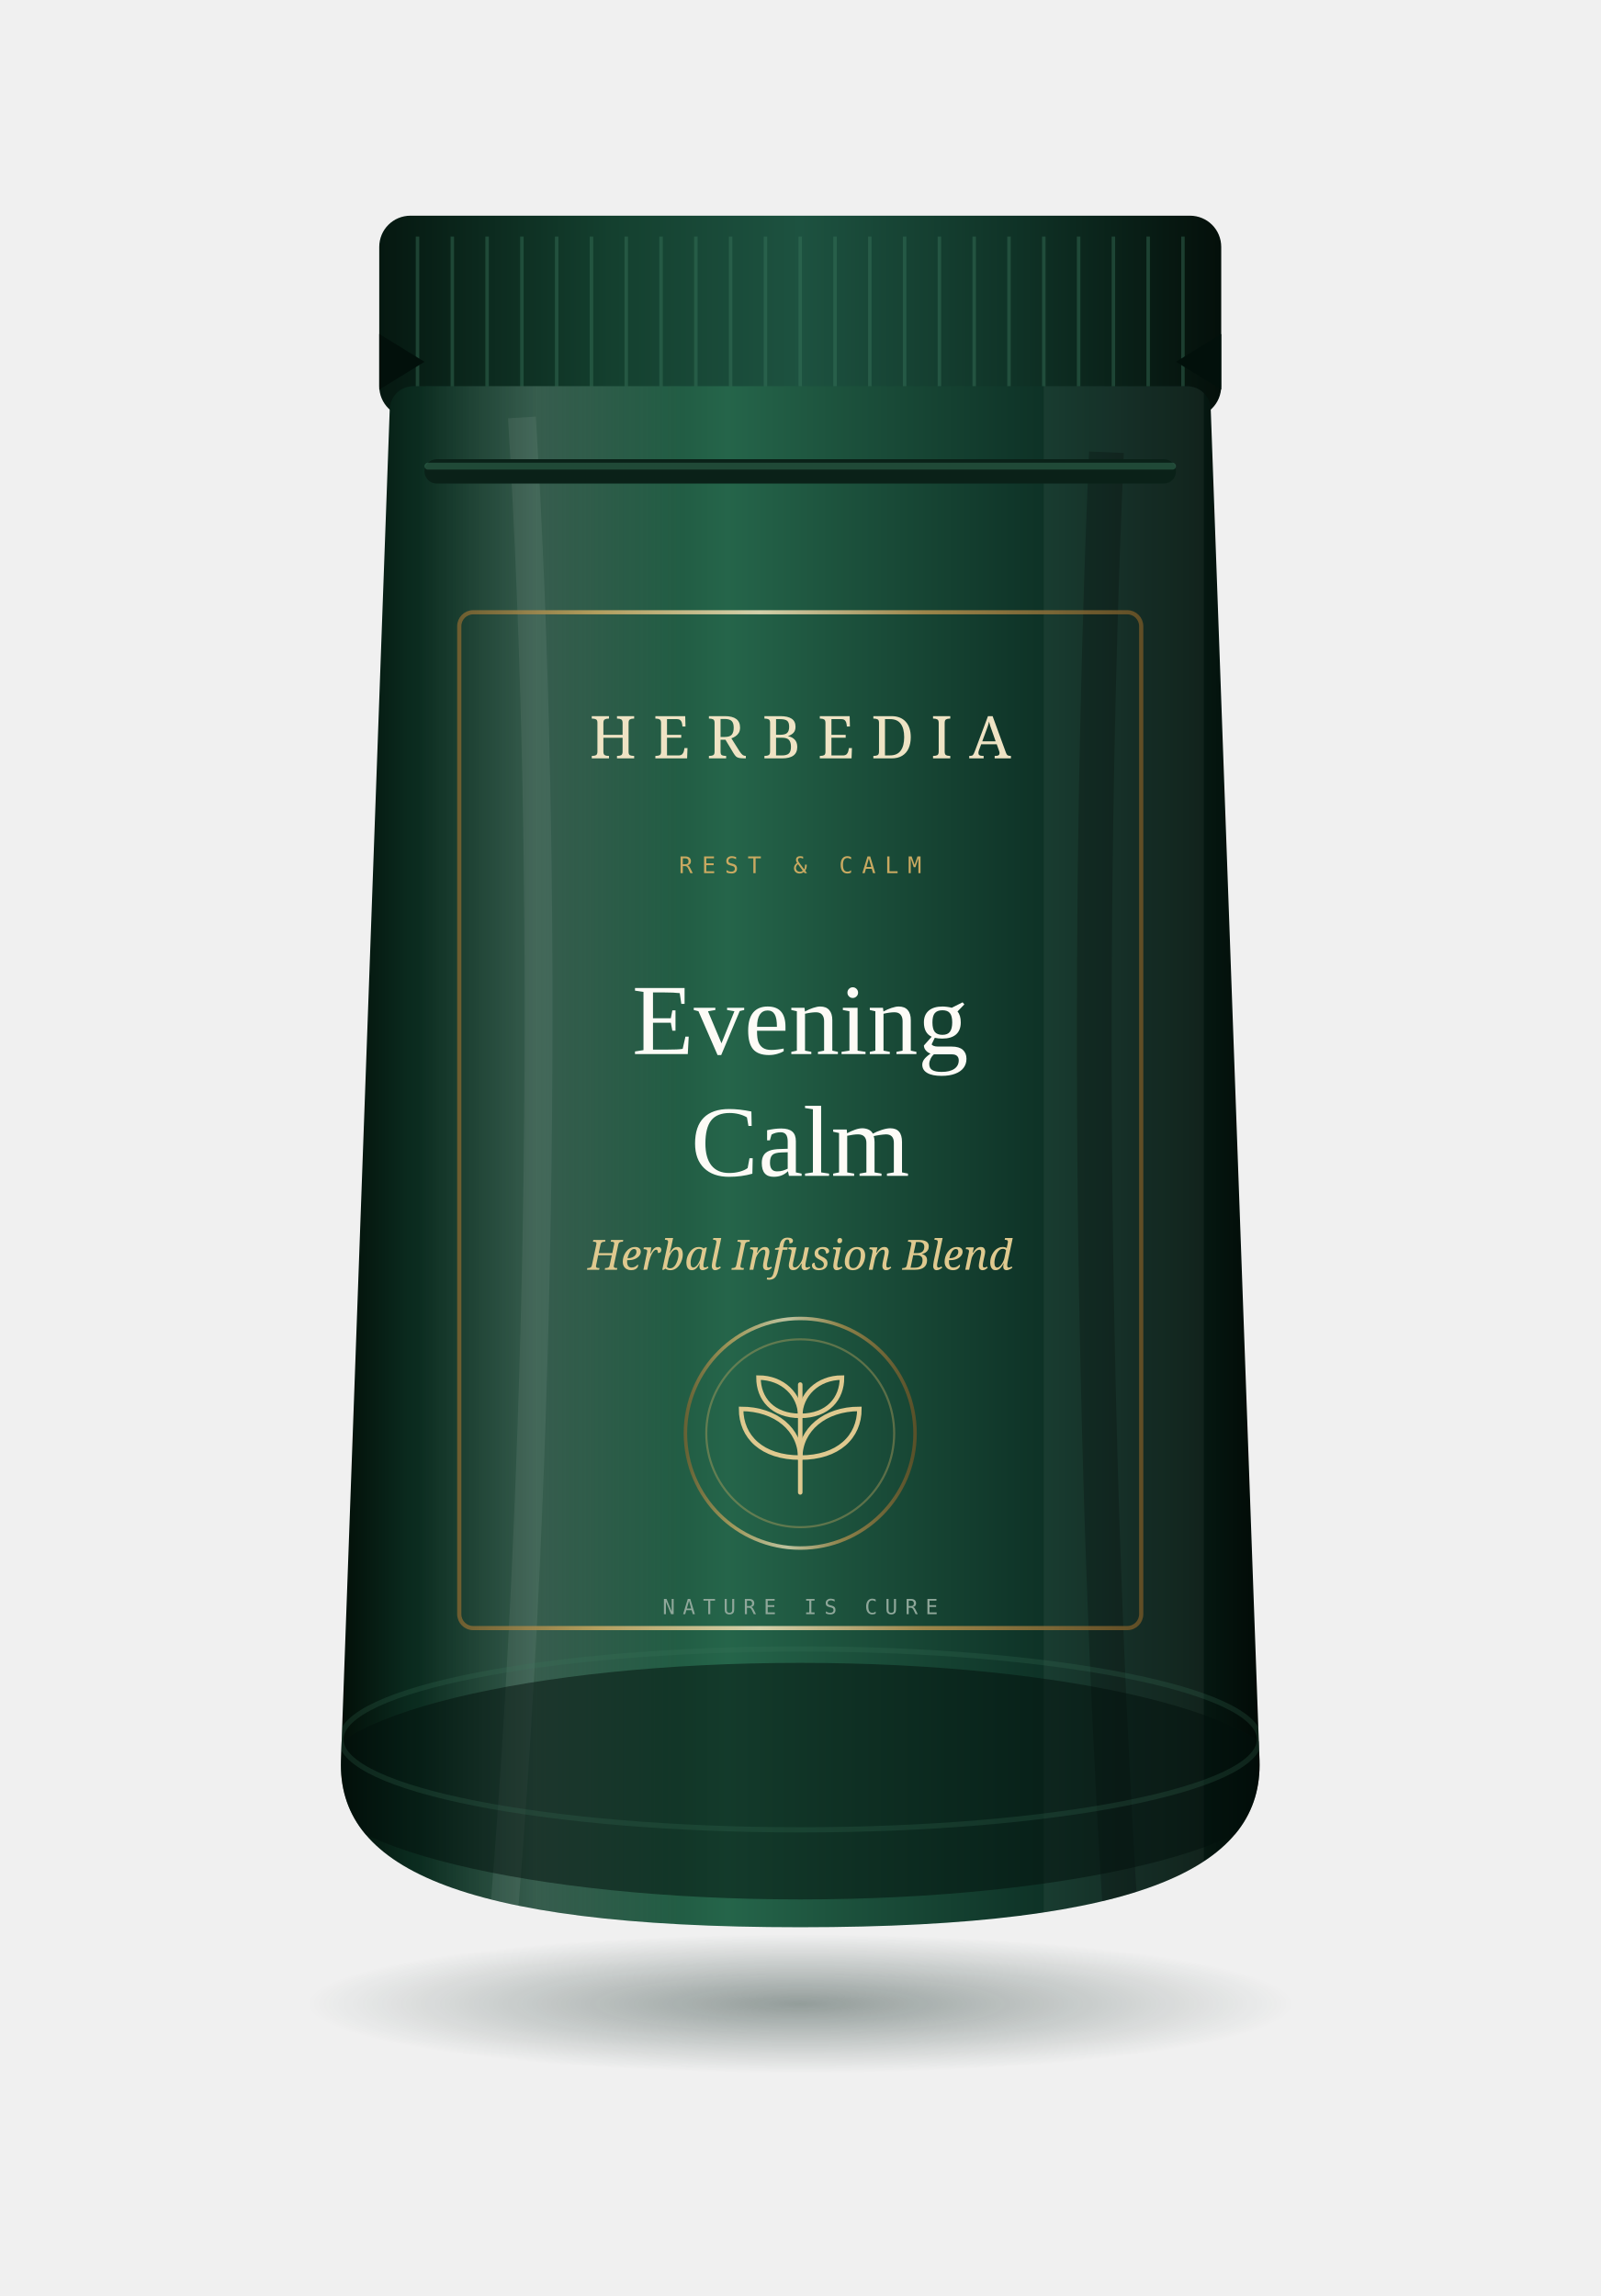
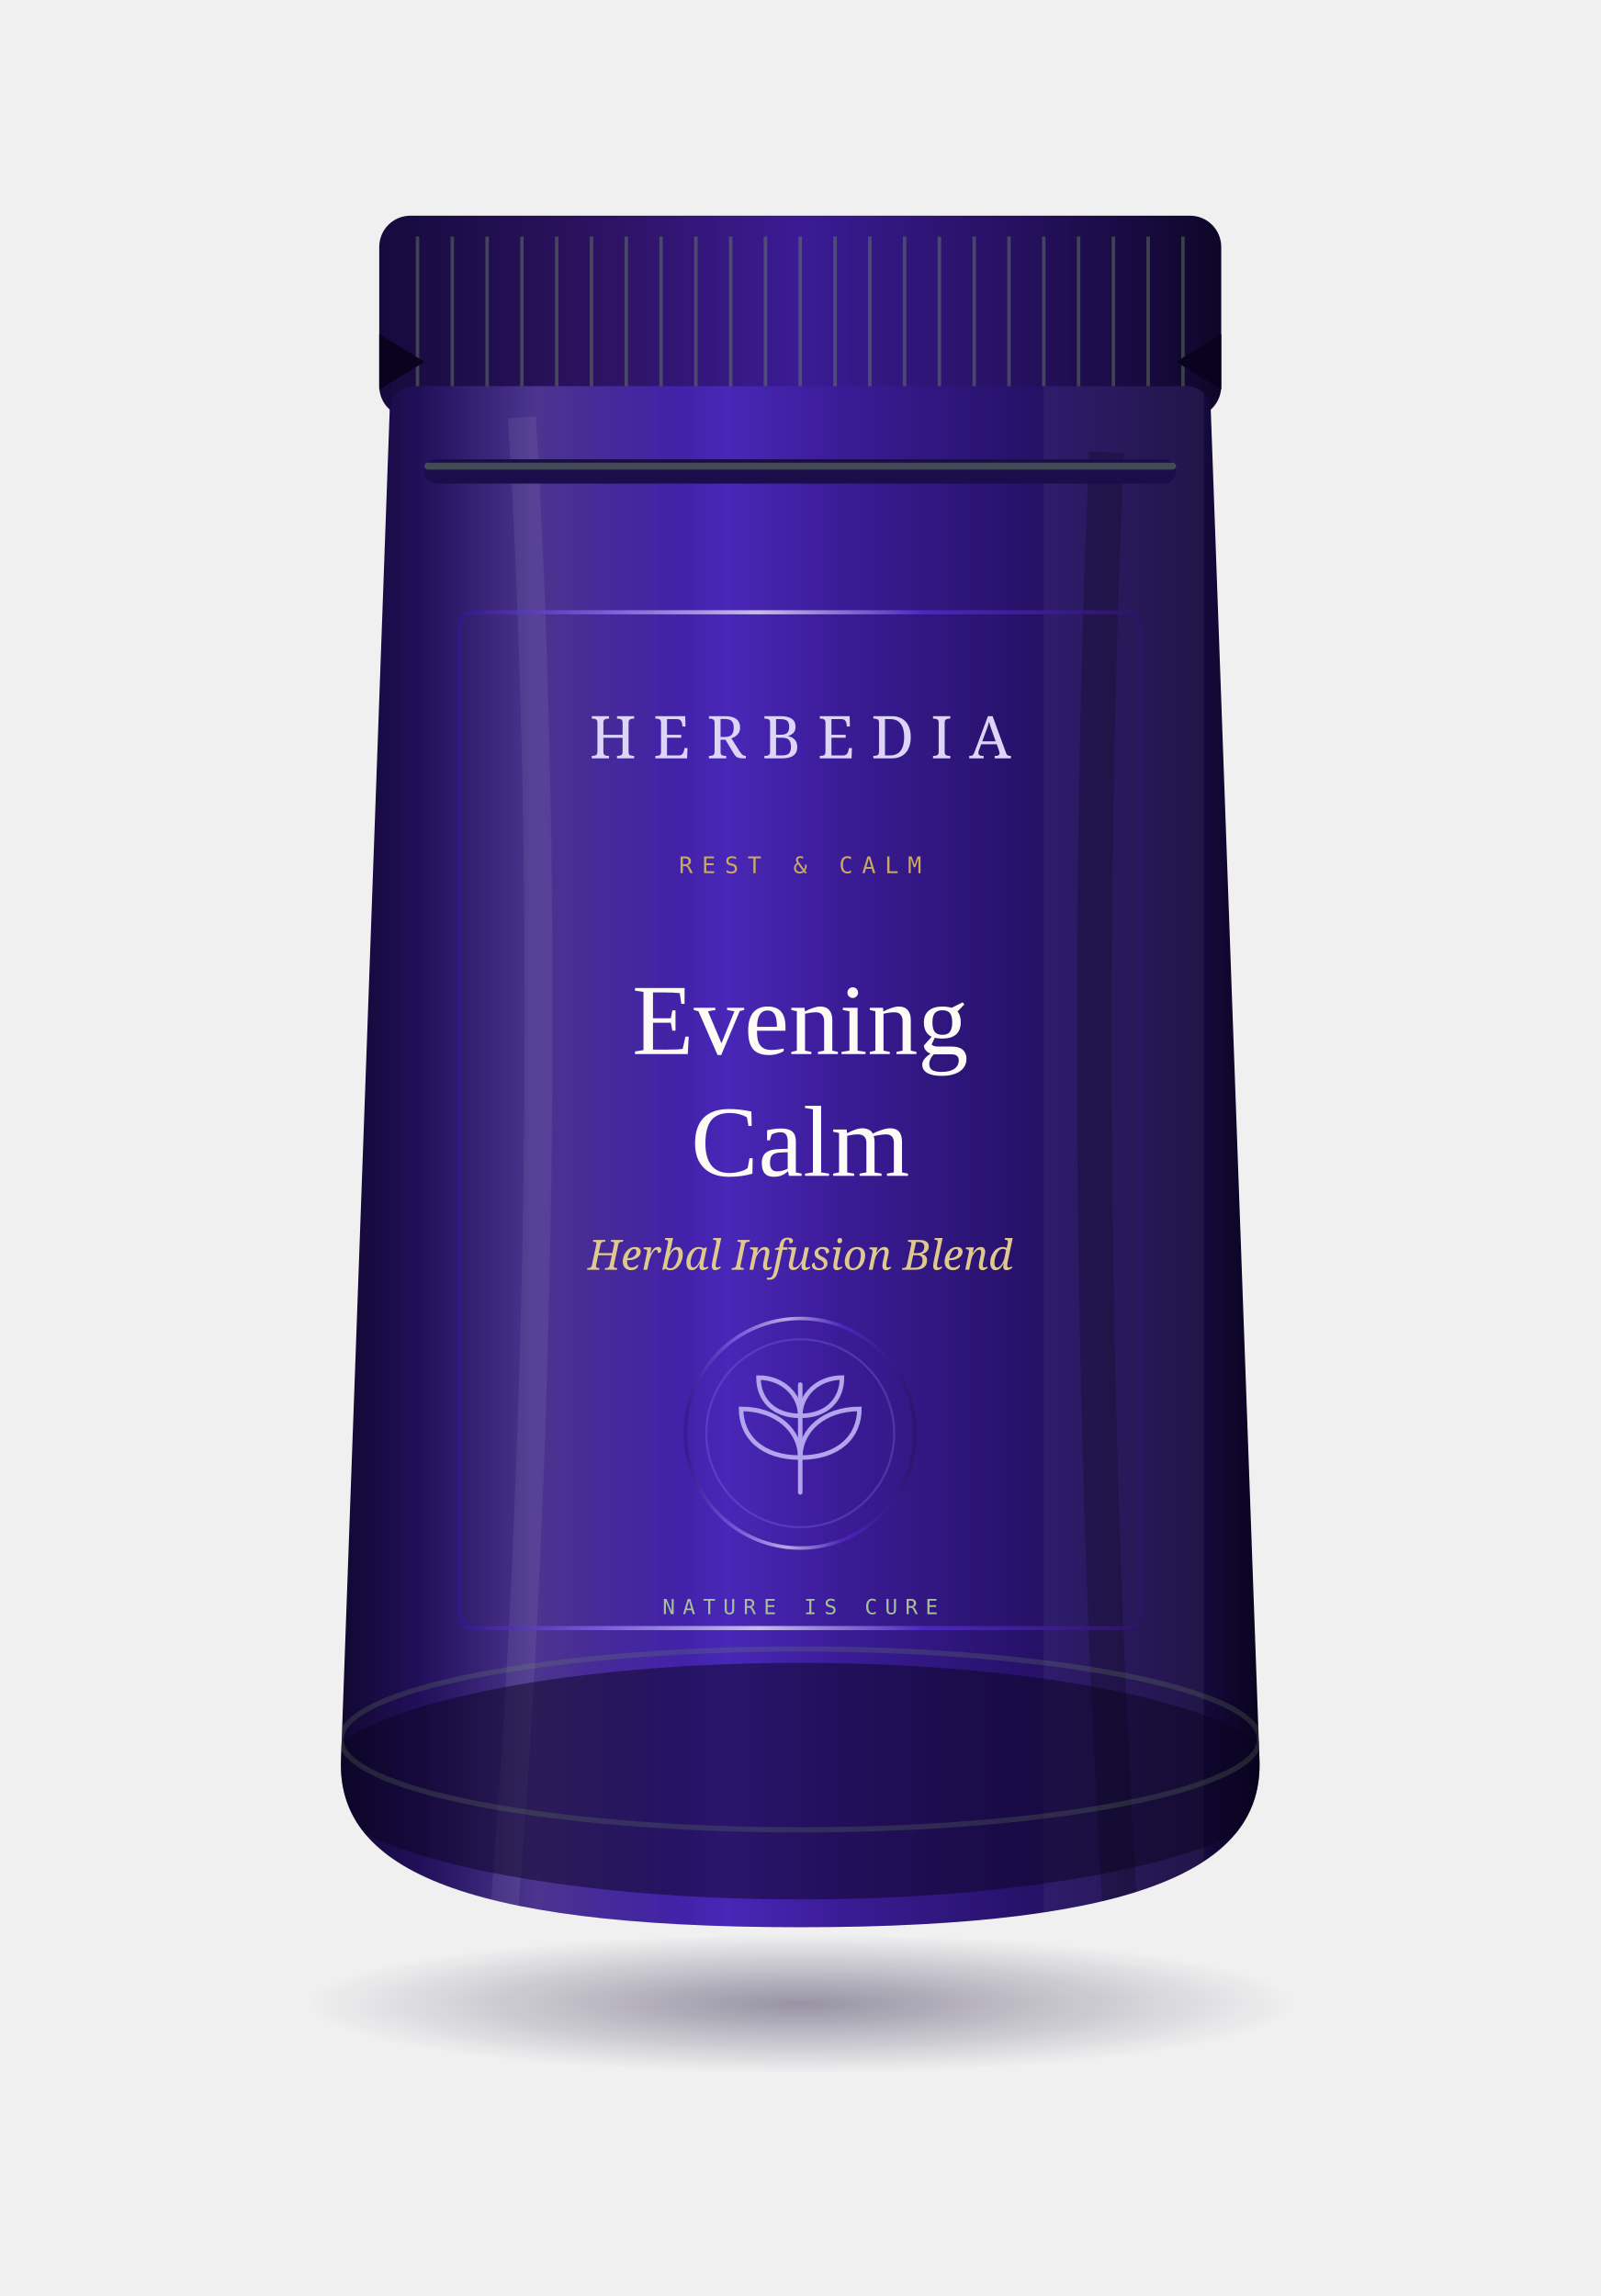
<svg xmlns="http://www.w3.org/2000/svg" viewBox="0 0 460 660" role="img" aria-label="Herbedia Evening Calm herbal blend in a matte deep-green stand-up pouch">
  <defs>
    <linearGradient id="pg" x1="0" y1="0" x2="1" y2="0">
-       <stop offset="0" stop-color="#031009" />
-       <stop offset=".07" stop-color="#0A2A1E" />
-       <stop offset=".26" stop-color="#1A4B37" />
-       <stop offset=".42" stop-color="#25654A" />
-       <stop offset=".55" stop-color="#1C513C" />
-       <stop offset=".78" stop-color="#0D3025" />
-       <stop offset=".93" stop-color="#061A13" />
-       <stop offset="1" stop-color="#020B07" />
+       <stop offset="0" stop-color="#120833" />
+       <stop offset=".07" stop-color="#1F0E55" />
+       <stop offset=".26" stop-color="#34168A" />
+       <stop offset=".42" stop-color="#4927B7" />
+       <stop offset=".55" stop-color="#3A1B95" />
+       <stop offset=".78" stop-color="#241062" />
+       <stop offset=".93" stop-color="#170B42" />
+       <stop offset="1" stop-color="#0A0320" />
    </linearGradient>
    <linearGradient id="seal" x1="0" y1="0" x2="1" y2="0">
-       <stop offset="0" stop-color="#051710" />
-       <stop offset=".28" stop-color="#14402F" />
-       <stop offset=".5" stop-color="#1D5240" />
-       <stop offset=".76" stop-color="#0F3226" />
-       <stop offset="1" stop-color="#040F0A" />
+       <stop offset="0" stop-color="#150A3C" />
+       <stop offset=".28" stop-color="#2E1364" />
+       <stop offset=".5" stop-color="#3A1B95" />
+       <stop offset=".76" stop-color="#26105F" />
+       <stop offset="1" stop-color="#0E0628" />
    </linearGradient>
    <linearGradient id="foil" x1="0" y1="0" x2="1" y2="0">
-       <stop offset="0" stop-color="#7C6330" />
-       <stop offset=".2" stop-color="#C9A961" />
-       <stop offset=".44" stop-color="#F2E4BC" />
-       <stop offset=".68" stop-color="#B4924F" />
-       <stop offset="1" stop-color="#6E5426" />
+       <stop offset="0" stop-color="#34168A" />
+       <stop offset=".2" stop-color="#7B5FE0" />
+       <stop offset=".44" stop-color="#DDD5F8" />
+       <stop offset=".68" stop-color="#512BC7" />
+       <stop offset="1" stop-color="#2E1364" />
    </linearGradient>
    <linearGradient id="sheen" x1="0" y1="0" x2="1" y2="0">
      <stop offset="0" stop-color="#fff" stop-opacity="0" />
      <stop offset=".45" stop-color="#fff" stop-opacity=".14" />
      <stop offset="1" stop-color="#fff" stop-opacity="0" />
    </linearGradient>
    <radialGradient id="shdw2" cx=".5" cy=".5" r=".5">
-       <stop offset="0" stop-color="#08201A" stop-opacity=".4" />
-       <stop offset="1" stop-color="#08201A" stop-opacity="0" />
+       <stop offset="0" stop-color="#120833" stop-opacity=".4" />
+       <stop offset="1" stop-color="#120833" stop-opacity="0" />
    </radialGradient>
    <clipPath id="pouchClip">
      <path d="M112 118c0-4 3-7 7-7h222c4 0 7 3 7 7l14 388c1 30-32 48-132 48S97 536 98 506l14-388z" />
    </clipPath>
  </defs>
  <ellipse cx="230" cy="576" rx="142" ry="20" fill="url(#shdw2)" />
  <path d="M118 62h224c5 0 9 4 9 9v40c0 5-4 9-9 9H118c-5 0-9-4-9-9V71c0-5 4-9 9-9z" fill="url(#seal)" />
-   <g stroke="#3B7A5E" stroke-width="1" opacity=".4">
+   <g stroke="#749567" stroke-width="1" opacity=".4">
    <path d="M120 68v46M130 68v46M140 68v46M150 68v46M160 68v46M170 68v46M180 68v46M190 68v46M200 68v46M210 68v46M220 68v46M230 68v46M240 68v46M250 68v46M260 68v46M270 68v46M280 68v46M290 68v46M300 68v46M310 68v46M320 68v46M330 68v46M340 68v46" />
  </g>
-   <path d="M109 96l13 8-13 8z" fill="#02100B" />
-   <path d="M351 96l-13 8 13 8z" fill="#02100B" />
+   <path d="M109 96l13 8-13 8z" fill="#0A0320" />
+   <path d="M351 96l-13 8 13 8z" fill="#0A0320" />
  <path d="M112 118c0-4 3-7 7-7h222c4 0 7 3 7 7l14 388c1 30-32 48-132 48S97 536 98 506l14-388z" fill="url(#pg)" />
  <g clip-path="url(#pouchClip)">
    <rect x="120" y="100" width="76" height="470" fill="url(#sheen)" />
    <rect x="300" y="100" width="46" height="470" fill="#fff" opacity=".05" />
    <path d="M150 120c8 130 6 300-6 440" stroke="#fff" stroke-opacity=".07" stroke-width="8" fill="none" />
    <path d="M318 130c-6 140-4 290 4 420" stroke="#000" stroke-opacity=".22" stroke-width="10" fill="none" />
-     <ellipse cx="230" cy="512" rx="140" ry="34" fill="#02100B" opacity=".5" />
-     <ellipse cx="230" cy="500" rx="132" ry="26" fill="none" stroke="#3B7A5E" stroke-opacity=".22" stroke-width="1.5" />
+     <ellipse cx="230" cy="512" rx="140" ry="34" fill="#0A0320" opacity=".5" />
+     <ellipse cx="230" cy="500" rx="132" ry="26" fill="none" stroke="#749567" stroke-opacity=".22" stroke-width="1.5" />
  </g>
-   <rect x="122" y="132" width="216" height="7" rx="3.5" fill="#0A2118" />
-   <rect x="122" y="133" width="216" height="2" rx="1" fill="#3B7A5E" opacity=".45" />
+   <rect x="122" y="132" width="216" height="7" rx="3.5" fill="#1B0C4A" />
+   <rect x="122" y="133" width="216" height="2" rx="1" fill="#749567" opacity=".45" />
  <rect x="132" y="176" width="196" height="292" rx="4" fill="none" stroke="url(#foil)" stroke-width="1.2" opacity=".85" />
  <g text-anchor="middle">
-     <text x="230" y="218" font-family="Newsreader,Georgia,serif" font-size="17" letter-spacing="4.8" fill="#EFE3C4">HERBEDIA</text>
+     <text x="230" y="218" font-family="Newsreader,Georgia,serif" font-size="17" letter-spacing="4.8" fill="#DDD5F8">HERBEDIA</text>
    <path d="M180 232h100" stroke="url(#foil)" stroke-width="1" />
    <text x="230" y="251" font-family="'JetBrains Mono',monospace" font-size="6.6" letter-spacing="2.6" fill="#C9A961">REST &amp; CALM</text>
    <text x="230" y="303" font-size="29" fill="#FDFBF6">Evening</text>
    <text x="230" y="338" font-size="29" fill="#FDFBF6">Calm</text>
    <text x="230" y="365" font-family="Newsreader,Georgia,serif" font-size="12" font-style="italic" fill="#DFC98F">Herbal Infusion Blend</text>
  </g>
  <g transform="translate(230 412)">
    <circle r="33" fill="none" stroke="url(#foil)" stroke-width="1" opacity=".75" />
-     <circle r="27" fill="none" stroke="#C9A961" stroke-width=".6" opacity=".38" />
-     <g stroke="#DFC98F" stroke-width="1.3" fill="none" stroke-linecap="round">
+     <circle r="27" fill="none" stroke="#7B5FE0" stroke-width=".6" opacity=".38" />
+     <g stroke="#B3A4EE" stroke-width="1.3" fill="none" stroke-linecap="round">
      <path d="M0 17V-14" />
      <path d="M0 7c-11 0-17-6-17-14 10 0 17 6 17 14zM0 7c11 0 17-6 17-14-10 0-17 6-17 14z" />
      <path d="M0-5c-8 0-12-5-12-11 7 0 12 5 12 11zM0-5c8 0 12-5 12-11-7 0-12 5-12 11z" />
    </g>
  </g>
  <g text-anchor="middle">
    <path d="M180 450h100" stroke="url(#foil)" stroke-width=".8" opacity=".55" />
-     <text x="230" y="464" font-family="'JetBrains Mono',monospace" font-size="6" letter-spacing="2.2" fill="#8FA79A">NATURE IS CURE</text>
+     <text x="230" y="464" font-family="'JetBrains Mono',monospace" font-size="6" letter-spacing="2.2" fill="#A6C199">NATURE IS CURE</text>
  </g>
</svg>
